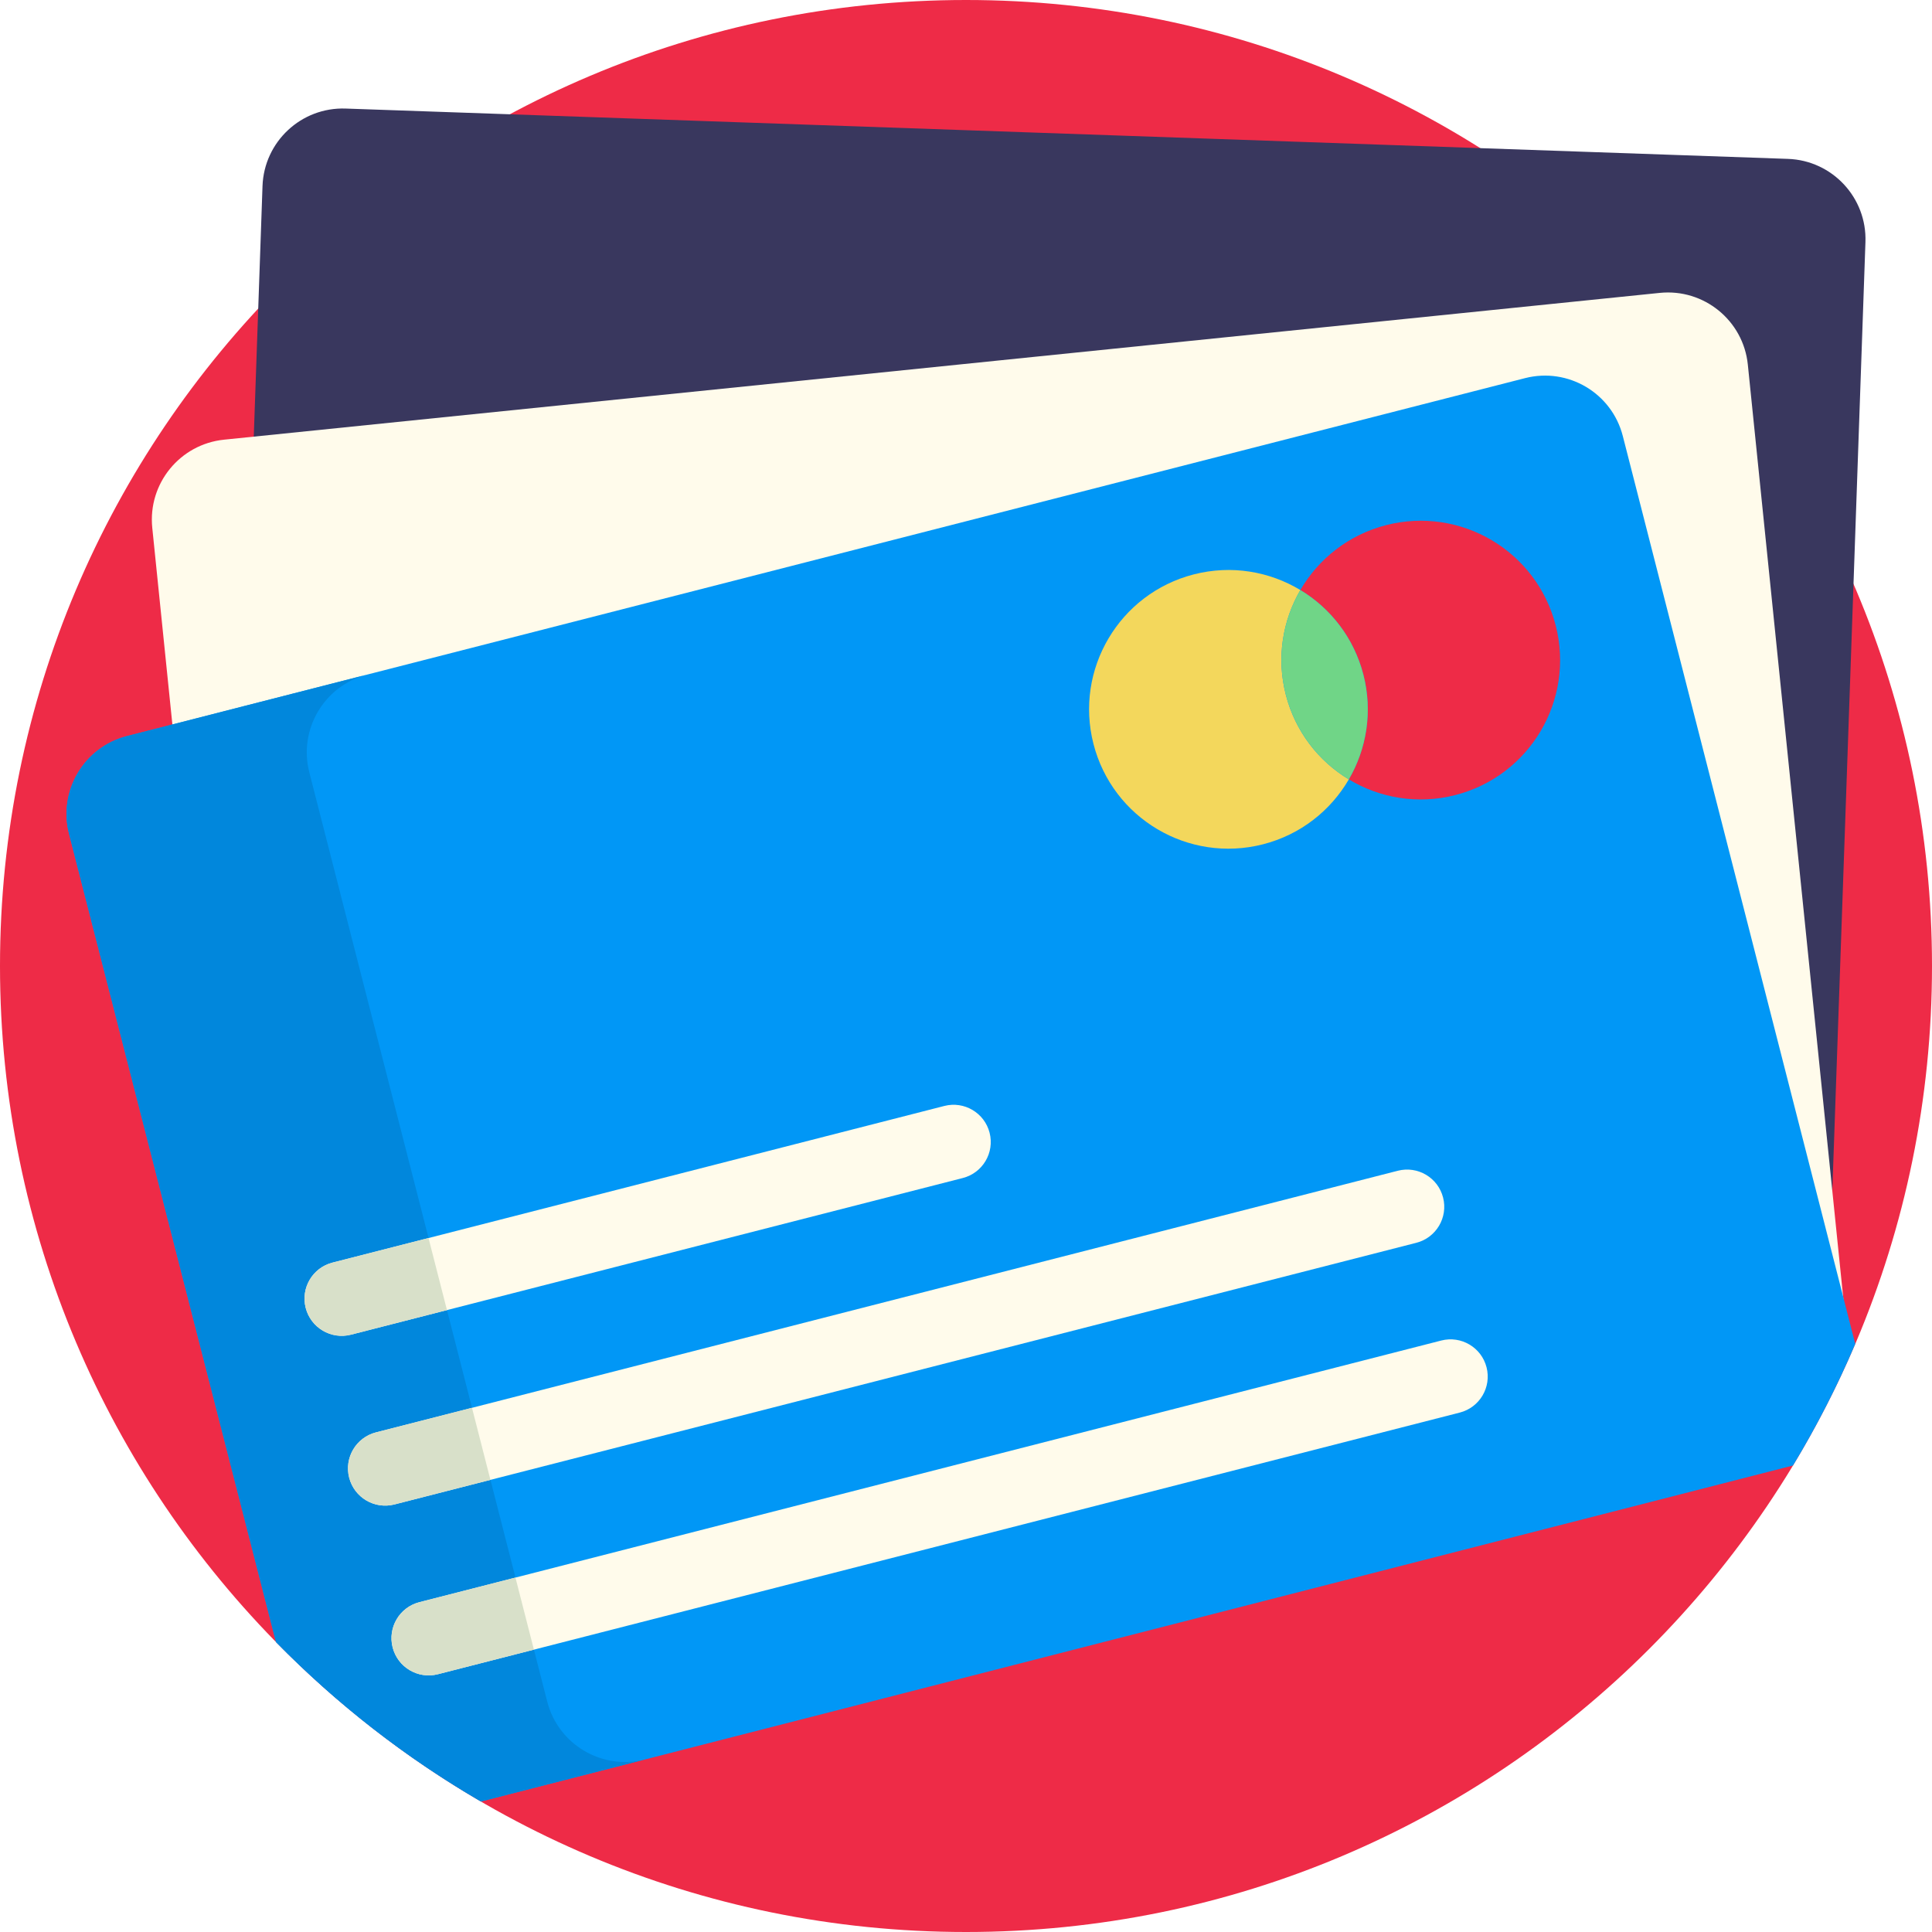
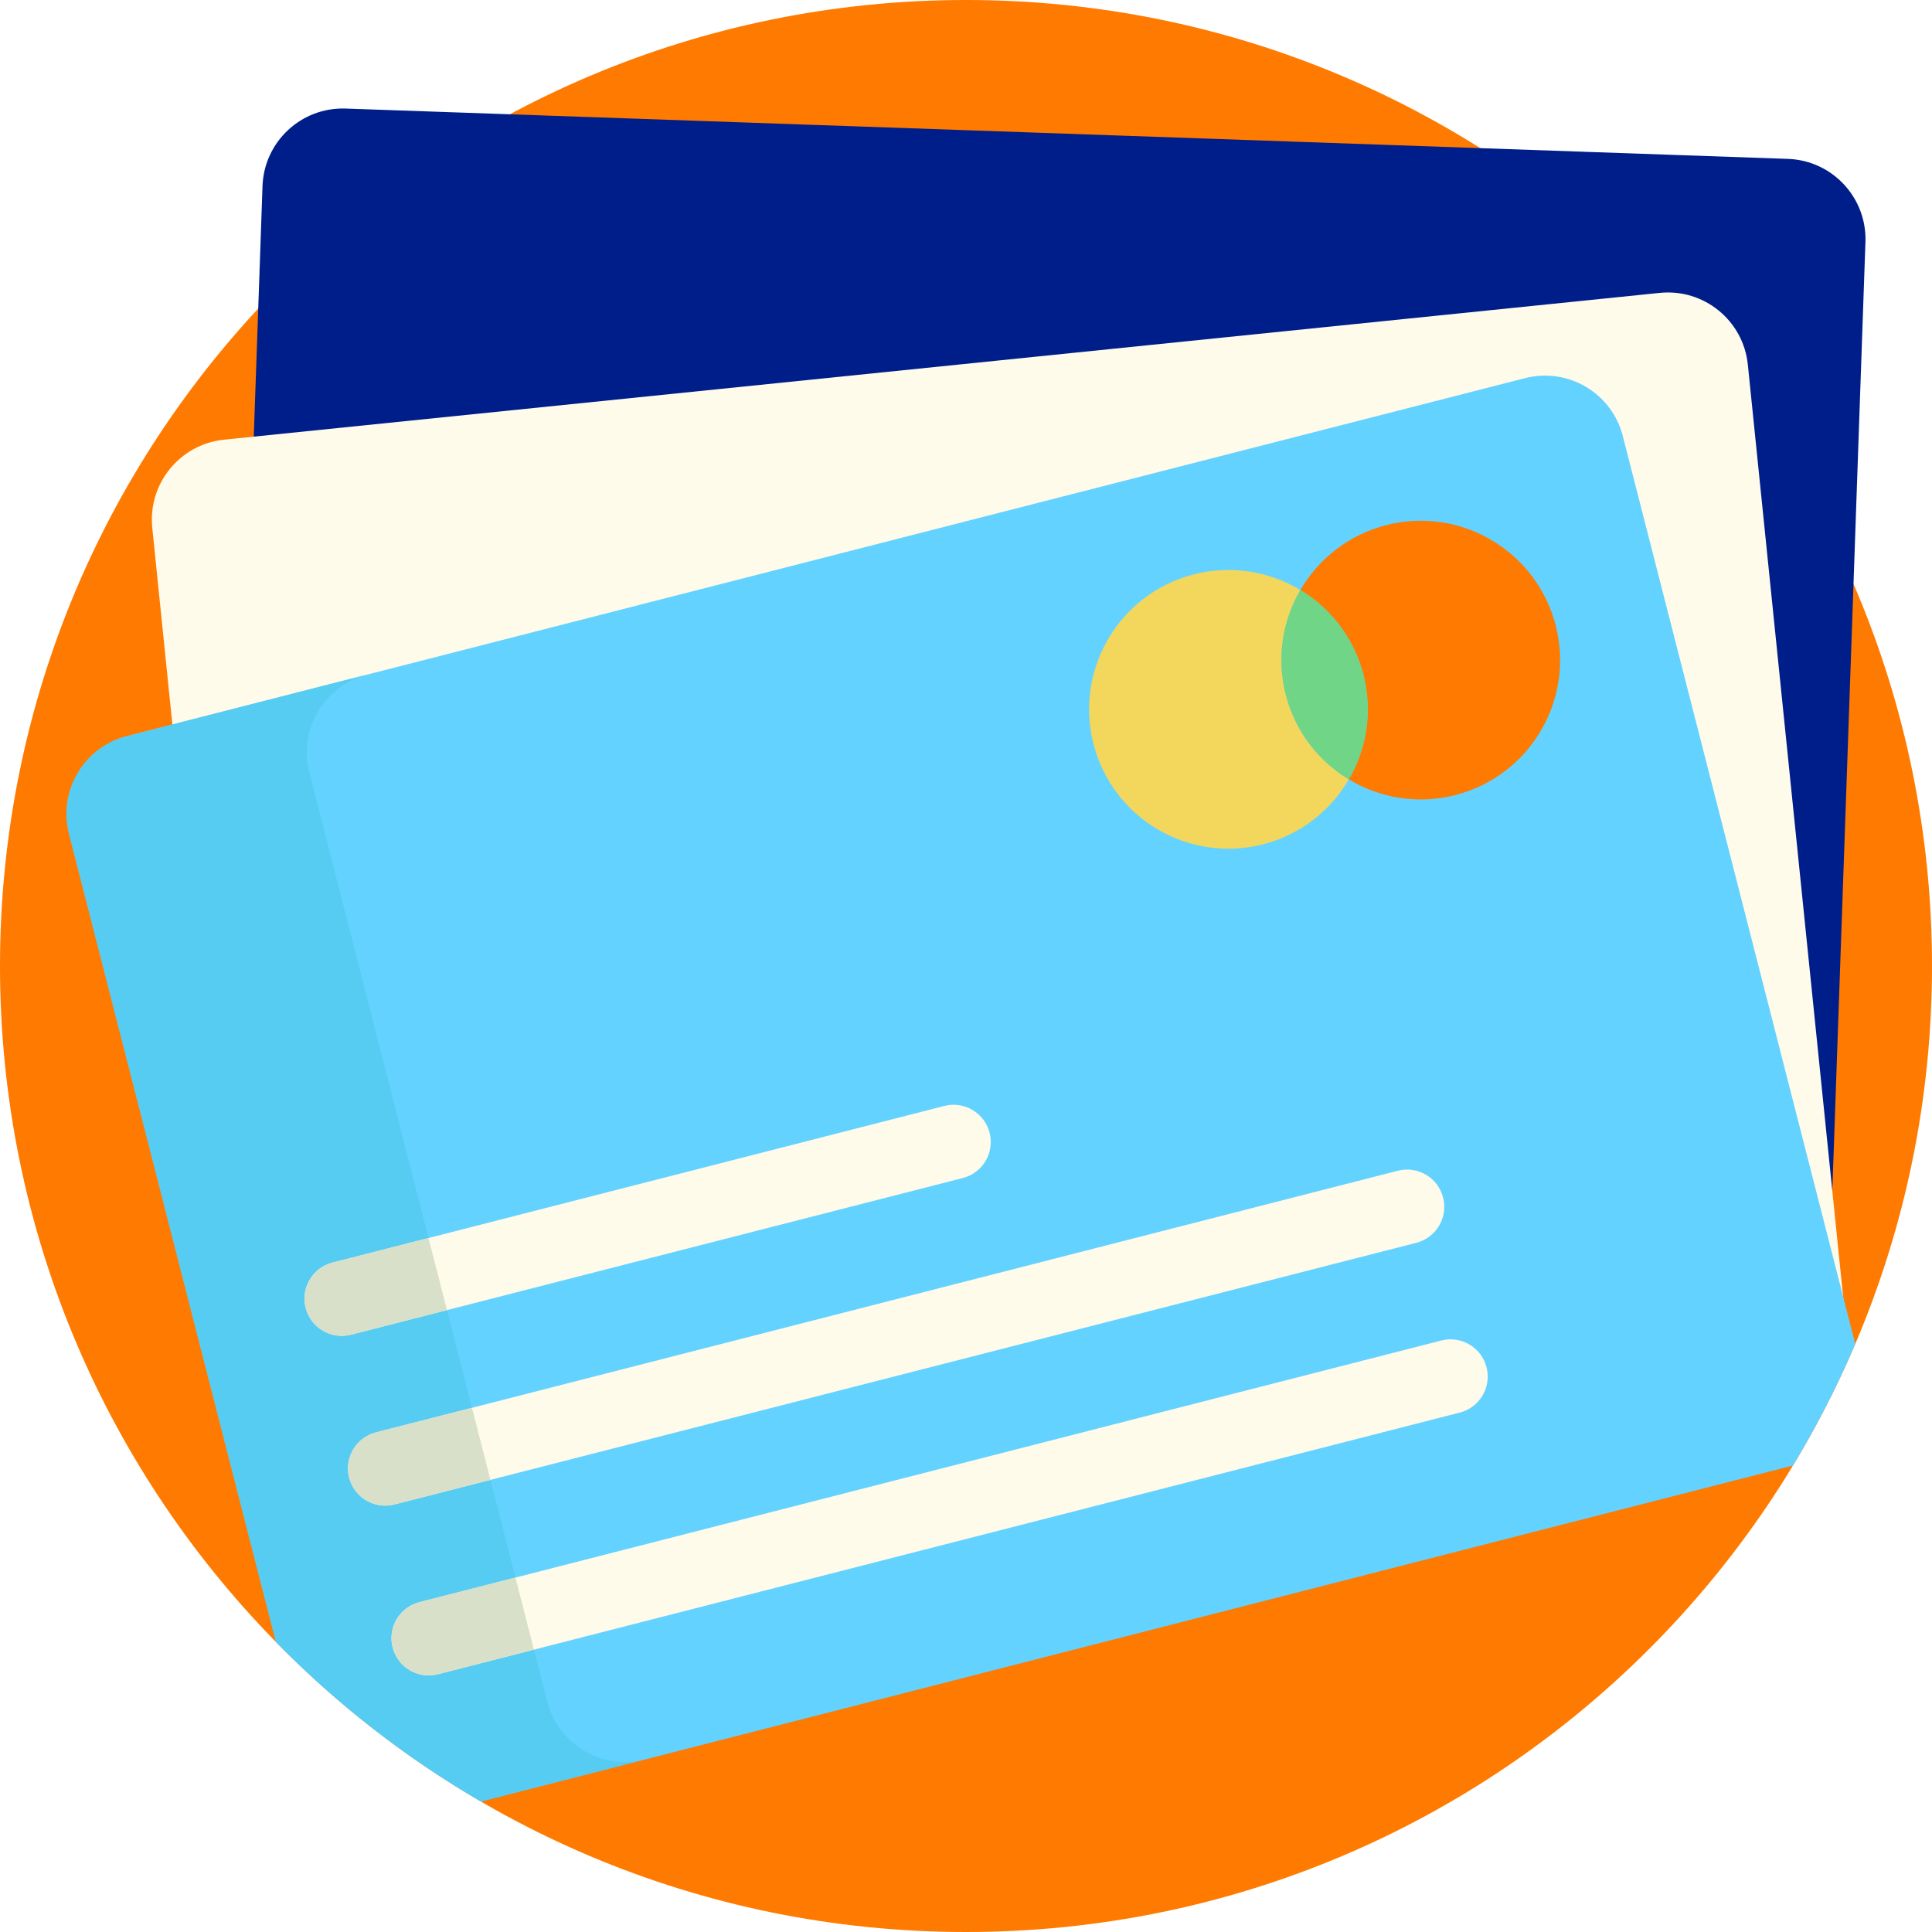
<svg xmlns="http://www.w3.org/2000/svg" width="80" height="80" viewBox="0 0 80 80" fill="none">
-   <path d="M40 80C62.091 80 80 62.091 80 40C80 17.909 62.091 0 40 0C17.909 0 0 17.909 0 40C0 62.091 17.909 80 40 80Z" fill="#EE2B47" />
-   <path d="M72.417 52.923L12.694 50.838C10.858 50.774 9.421 49.234 9.485 47.397L10.87 7.704C10.935 5.867 12.475 4.431 14.312 4.495L74.035 6.579C75.871 6.643 77.308 8.184 77.244 10.02L75.858 49.714C75.794 51.55 74.254 52.987 72.417 52.923Z" fill="#39375E" />
+   <path d="M40 80C62.091 80 80 62.091 80 40C80 17.909 62.091 0 40 0C17.909 0 0 17.909 0 40C0 62.091 17.909 80 40 80Z" fill="#FF7A00" />
+   <path d="M72.417 52.923L12.694 50.838C10.858 50.774 9.421 49.234 9.485 47.397L10.87 7.704C10.935 5.867 12.475 4.431 14.312 4.495L74.035 6.579C75.871 6.643 77.308 8.184 77.244 10.02L75.858 49.714C75.794 51.55 74.254 52.987 72.417 52.923Z" fill="#001E89" />
  <path d="M73.443 58.26L13.993 64.338C12.165 64.525 10.532 63.194 10.345 61.367L6.305 21.855C6.118 20.027 7.449 18.393 9.277 18.206L68.726 12.128C70.554 11.941 72.188 13.271 72.374 15.099L76.414 54.611C76.601 56.439 75.271 58.073 73.443 58.26Z" fill="#FFFBEB" />
-   <path d="M76.822 55.649C76.08 57.395 75.216 59.077 74.244 60.684H74.242L19.913 74.596C18.938 74.028 17.989 73.42 17.069 72.777C16.884 72.647 16.702 72.517 16.519 72.385C16.339 72.253 16.159 72.12 15.98 71.986C15.977 71.984 15.972 71.981 15.969 71.978C15.792 71.846 15.617 71.711 15.442 71.575C15.27 71.441 15.098 71.305 14.928 71.169C14.923 71.164 14.919 71.161 14.914 71.156C14.739 71.016 14.566 70.874 14.394 70.73C14.233 70.597 14.073 70.461 13.916 70.325C13.728 70.164 13.544 70.003 13.361 69.838C13.198 69.694 13.037 69.547 12.877 69.399C12.717 69.252 12.559 69.103 12.402 68.955C12.397 68.949 12.391 68.944 12.386 68.939C12.227 68.786 12.069 68.633 11.911 68.478C11.903 68.472 11.897 68.464 11.891 68.458C11.736 68.305 11.581 68.15 11.428 67.994L2.859 34.528C2.403 32.749 3.477 30.936 5.256 30.48L7.137 29.999L10.119 29.235L15.205 27.933L63.148 15.658C64.93 15.202 66.742 16.275 67.197 18.055L75.602 50.881V50.883L76.319 53.683V53.686L76.822 55.649Z" fill="#0197F6" />
-   <path d="M26.706 72.855L19.913 74.595C16.792 72.781 13.939 70.556 11.428 67.994L2.859 34.528C2.403 32.748 3.477 30.936 5.256 30.48L7.137 29.998L10.119 29.234L15.205 27.933C13.425 28.389 12.352 30.202 12.808 31.981L17.681 51.013L17.745 51.264L18.509 54.248L19.545 58.294L20.309 61.278L20.911 63.63L21.345 65.323L22.109 68.308L22.659 70.458C23.114 72.237 24.927 73.311 26.706 72.855Z" fill="#0187DC" />
+   <path d="M76.822 55.649C76.08 57.395 75.216 59.077 74.244 60.684H74.242L19.913 74.596C18.938 74.028 17.989 73.42 17.069 72.777C16.884 72.647 16.702 72.517 16.519 72.385C16.339 72.253 16.159 72.12 15.98 71.986C15.977 71.984 15.972 71.981 15.969 71.978C15.792 71.846 15.617 71.711 15.442 71.575C15.27 71.441 15.098 71.305 14.928 71.169C14.923 71.164 14.919 71.161 14.914 71.156C14.739 71.016 14.566 70.874 14.394 70.73C14.233 70.597 14.073 70.461 13.916 70.325C13.728 70.164 13.544 70.003 13.361 69.838C13.198 69.694 13.037 69.547 12.877 69.399C12.717 69.252 12.559 69.103 12.402 68.955C12.397 68.949 12.391 68.944 12.386 68.939C12.227 68.786 12.069 68.633 11.911 68.478C11.903 68.472 11.897 68.464 11.891 68.458C11.736 68.305 11.581 68.15 11.428 67.994L2.859 34.528C2.403 32.749 3.477 30.936 5.256 30.48L7.137 29.999L10.119 29.235L15.205 27.933L63.148 15.658C64.93 15.202 66.742 16.275 67.197 18.055L75.602 50.881V50.883L76.319 53.683V53.686L76.822 55.649Z" fill="#64D2FF" />
+   <path d="M26.706 72.855L19.913 74.595C16.792 72.781 13.939 70.556 11.428 67.994L2.859 34.528C2.403 32.748 3.477 30.936 5.256 30.48L7.137 29.998L10.119 29.234L15.205 27.933C13.425 28.389 12.352 30.202 12.808 31.981L17.681 51.013L17.745 51.264L18.509 54.248L19.545 58.294L20.309 61.278L20.911 63.63L21.345 65.323L22.109 68.308L22.659 70.458C23.114 72.237 24.927 73.311 26.706 72.855Z" fill="#56CCF2" />
  <path d="M53.845 24.432C52.568 23.662 50.995 23.384 49.436 23.783C46.349 24.574 44.487 27.717 45.278 30.803C46.068 33.89 49.211 35.751 52.298 34.961C53.856 34.562 55.102 33.562 55.852 32.273C54.601 31.519 53.633 30.292 53.242 28.764C52.85 27.236 53.11 25.695 53.845 24.432Z" fill="#F3D75C" />
-   <path d="M57.4 21.744C55.841 22.144 54.595 23.143 53.845 24.432C55.096 25.187 56.064 26.414 56.456 27.941C56.847 29.469 56.587 31.01 55.852 32.273C57.13 33.044 58.703 33.322 60.261 32.922C63.348 32.132 65.21 28.989 64.419 25.902C63.629 22.816 60.486 20.954 57.4 21.744Z" fill="#EE2B47" />
+   <path d="M57.4 21.744C55.841 22.144 54.595 23.143 53.845 24.432C55.096 25.187 56.064 26.414 56.456 27.941C56.847 29.469 56.587 31.01 55.852 32.273C57.13 33.044 58.703 33.322 60.261 32.922C63.348 32.132 65.21 28.989 64.419 25.902C63.629 22.816 60.486 20.954 57.4 21.744Z" fill="#FF7A00" />
  <path d="M53.845 24.432C53.11 25.696 52.85 27.237 53.242 28.764C53.633 30.292 54.601 31.519 55.852 32.273C56.588 31.01 56.847 29.469 56.456 27.941C56.064 26.414 55.097 25.187 53.845 24.432Z" fill="#70D587" />
  <path d="M39.867 48.779L14.533 55.266C13.708 55.477 12.869 54.98 12.658 54.156C12.447 53.332 12.944 52.493 13.768 52.282L39.103 45.795C39.927 45.584 40.766 46.081 40.977 46.905C41.188 47.73 40.692 48.568 39.867 48.779Z" fill="#FFFBEB" />
  <path d="M13.768 52.282C12.944 52.493 12.447 53.332 12.658 54.156C12.869 54.98 13.708 55.477 14.533 55.266L18.508 54.248L17.744 51.264L13.768 52.282Z" fill="#D8E0C9" />
  <path d="M58.645 51.462L16.332 62.296C15.508 62.507 14.669 62.01 14.458 61.186C14.247 60.362 14.744 59.523 15.569 59.312L57.881 48.478C58.706 48.267 59.545 48.764 59.755 49.588C59.967 50.412 59.47 51.251 58.645 51.462Z" fill="#FFFBEB" />
  <path d="M15.569 59.311C14.744 59.523 14.247 60.361 14.458 61.186C14.669 62.01 15.508 62.507 16.333 62.296L20.308 61.278L19.544 58.294L15.569 59.311Z" fill="#D8E0C9" />
  <path d="M60.445 58.492L18.133 69.326C17.308 69.537 16.469 69.04 16.258 68.216C16.047 67.392 16.544 66.552 17.368 66.342L59.681 55.508C60.505 55.297 61.344 55.794 61.555 56.618C61.767 57.442 61.27 58.281 60.445 58.492Z" fill="#FFFBEB" />
  <path d="M17.368 66.342C16.544 66.553 16.047 67.392 16.258 68.216C16.469 69.04 17.308 69.537 18.132 69.326L22.108 68.308L21.344 65.324L17.368 66.342Z" fill="#D8E0C9" />
</svg>
